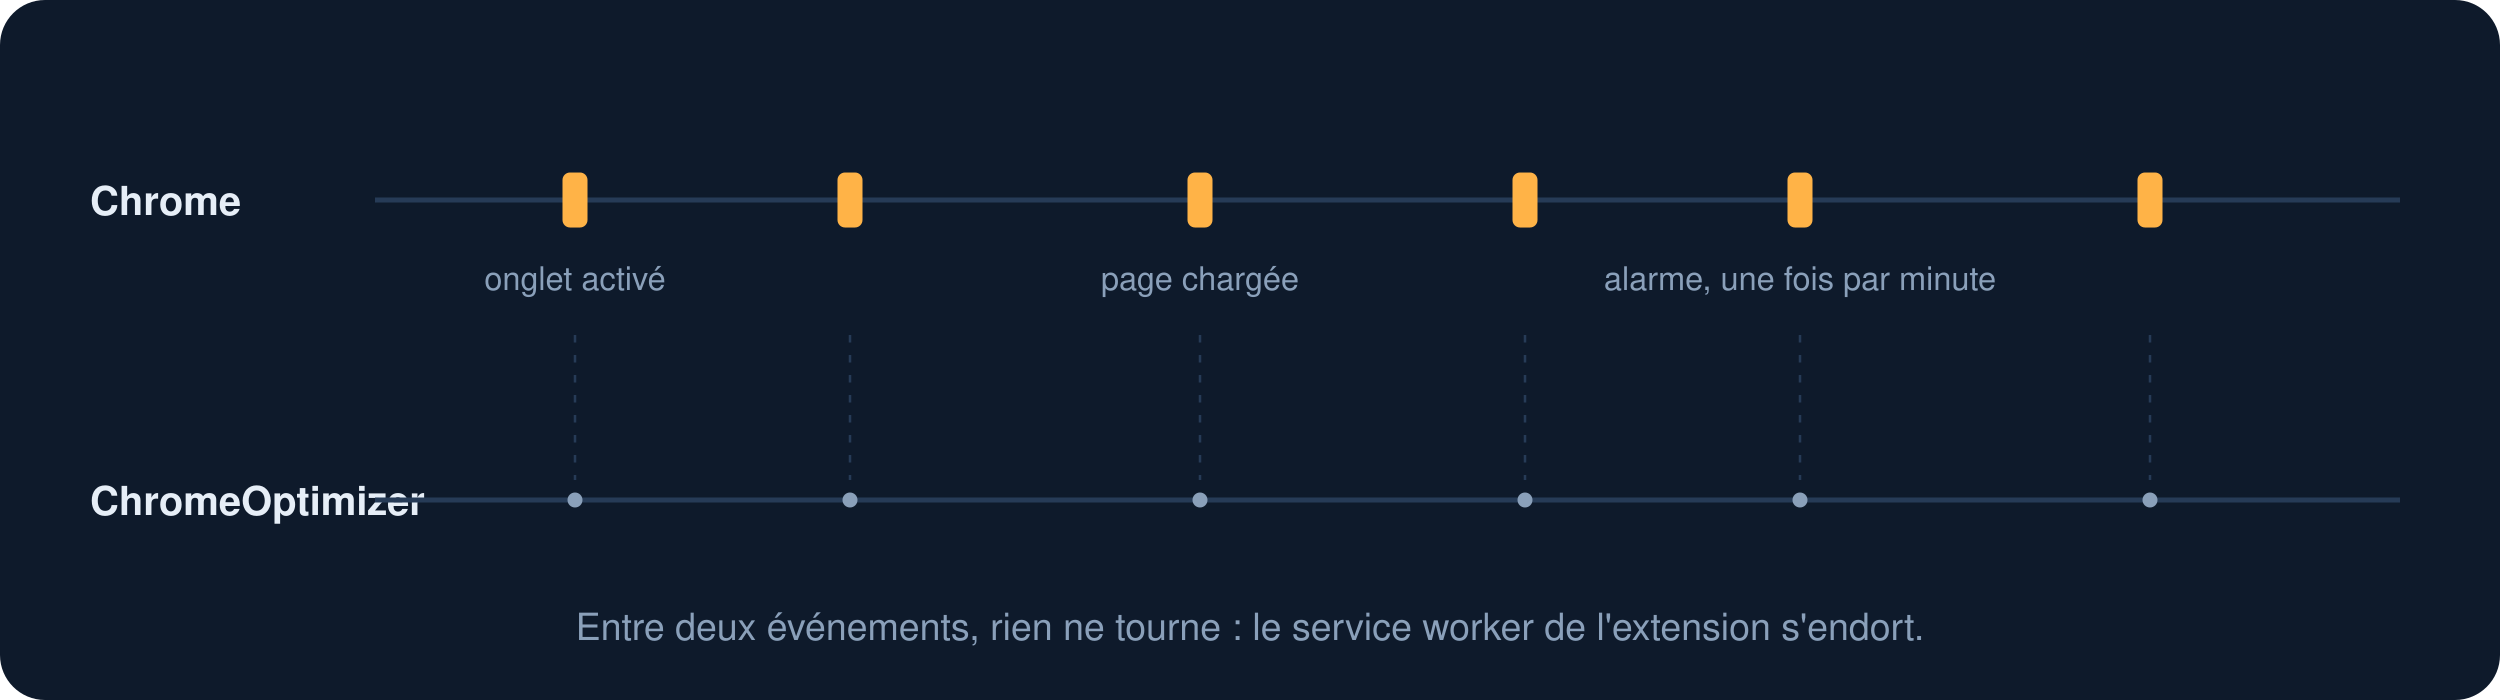
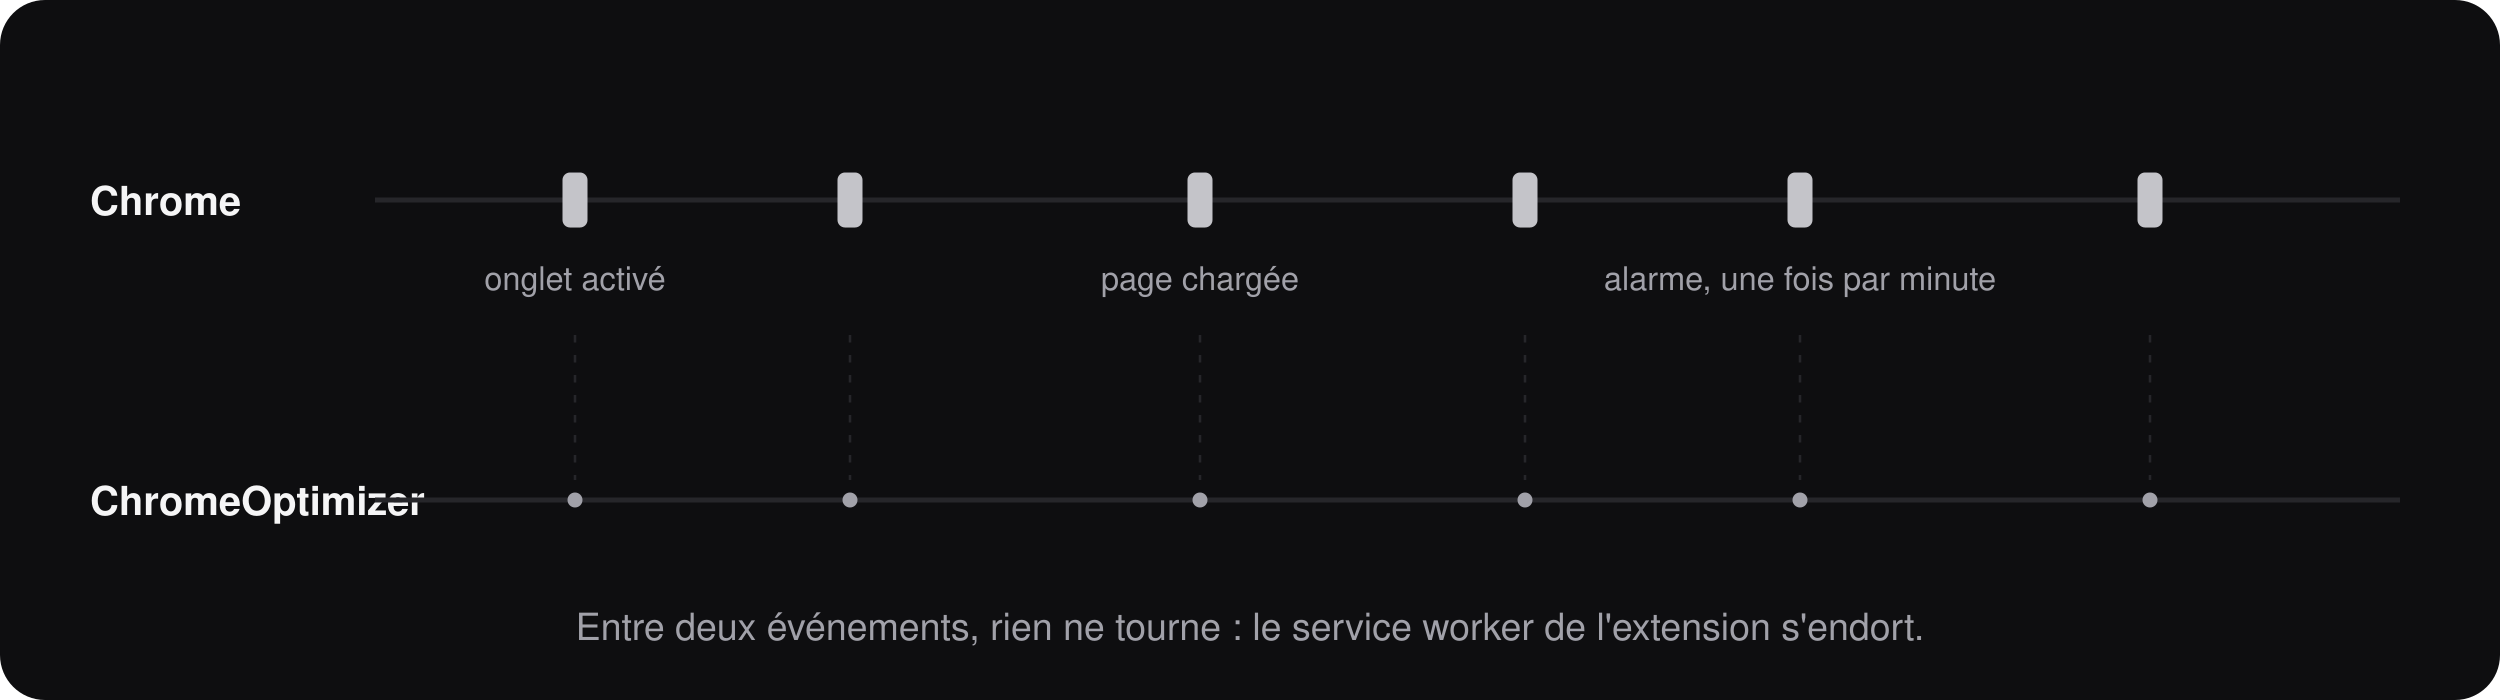
<svg xmlns="http://www.w3.org/2000/svg" viewBox="0 0 1000 280" width="1000" height="280" role="img" aria-labelledby="t d">
  <style>
text{font-family:"Segoe UI",system-ui,-apple-system,Helvetica,Arial,sans-serif}
.cursor{animation:sweep 8s linear infinite}
@keyframes sweep{0%{transform:translateX(0);opacity:0}3%{opacity:.55}97%{opacity:.55}100%{transform:translateX(810px);opacity:0}}
.blip{opacity:0;transform-box:fill-box;transform-origin:center;animation:blip 8s ease-out infinite}
@keyframes blip{0%{opacity:0;transform:scale(.4)}3%{opacity:1;transform:scale(1.8)}12%,100%{opacity:0;transform:scale(1)}}
@media (prefers-reduced-motion:reduce){.cursor,.blip{animation:none}.cursor{opacity:0}}
</style>
-   <rect width="1000" height="280" rx="18" fill="#0E1A2B" />
-   <text x="36" y="86" font-size="16" font-weight="700" fill="#E6EEF7">Chrome</text>
-   <line x1="150" y1="80" x2="960" y2="80" stroke="#263B57" stroke-width="2" />
-   <rect x="225" y="69" width="10" height="22" rx="3" fill="#FFB347" />
-   <rect x="335" y="69" width="10" height="22" rx="3" fill="#FFB347" />
-   <rect x="475" y="69" width="10" height="22" rx="3" fill="#FFB347" />
-   <rect x="605" y="69" width="10" height="22" rx="3" fill="#FFB347" />
-   <rect x="715" y="69" width="10" height="22" rx="3" fill="#FFB347" />
-   <rect x="855" y="69" width="10" height="22" rx="3" fill="#FFB347" />
-   <text x="230" y="116" font-size="13" fill="#8AA0BA" text-anchor="middle">onglet activé</text>
-   <text x="480" y="116" font-size="13" fill="#8AA0BA" text-anchor="middle">page chargée</text>
-   <text x="720" y="116" font-size="13" fill="#8AA0BA" text-anchor="middle">alarme, une fois par minute</text>
-   <line x1="230" y1="134" x2="230" y2="192" stroke="#263B57" stroke-dasharray="3 5" />
-   <line x1="340" y1="134" x2="340" y2="192" stroke="#263B57" stroke-dasharray="3 5" />
-   <line x1="480" y1="134" x2="480" y2="192" stroke="#263B57" stroke-dasharray="3 5" />
-   <line x1="610" y1="134" x2="610" y2="192" stroke="#263B57" stroke-dasharray="3 5" />
-   <line x1="720" y1="134" x2="720" y2="192" stroke="#263B57" stroke-dasharray="3 5" />
-   <line x1="860" y1="134" x2="860" y2="192" stroke="#263B57" stroke-dasharray="3 5" />
-   <text x="36" y="206" font-size="16" font-weight="700" fill="#E6EEF7">ChromeOptimizer</text>
-   <line x1="150" y1="200" x2="960" y2="200" stroke="#263B57" stroke-width="2" />
-   <circle cx="230" cy="200" r="3" fill="#8AA0BA" />
-   <circle class="blip" style="animation-delay:0.79s" cx="230" cy="200" r="7" fill="#3DD6F5" />
-   <circle cx="340" cy="200" r="3" fill="#8AA0BA" />
-   <circle class="blip" style="animation-delay:1.88s" cx="340" cy="200" r="7" fill="#3DD6F5" />
-   <circle cx="480" cy="200" r="3" fill="#8AA0BA" />
-   <circle class="blip" style="animation-delay:3.26s" cx="480" cy="200" r="7" fill="#3DD6F5" />
-   <circle cx="610" cy="200" r="3" fill="#8AA0BA" />
-   <circle class="blip" style="animation-delay:4.54s" cx="610" cy="200" r="7" fill="#3DD6F5" />
-   <circle cx="720" cy="200" r="3" fill="#8AA0BA" />
-   <circle class="blip" style="animation-delay:5.63s" cx="720" cy="200" r="7" fill="#3DD6F5" />
-   <circle cx="860" cy="200" r="3" fill="#8AA0BA" />
-   <circle class="blip" style="animation-delay:7.01s" cx="860" cy="200" r="7" fill="#3DD6F5" />
-   <line class="cursor" x1="150" y1="58" x2="150" y2="220" stroke="#3DD6F5" stroke-width="2" opacity="0" />
-   <text x="500" y="256" font-size="15" fill="#8AA0BA" text-anchor="middle">Entre deux événements, rien ne tourne : le service worker de l'extension s'endort.</text>
+   <rect width="1000" height="280" rx="18" fill="#0E0E10" />
+   <text x="36" y="86" font-size="16" font-weight="700" fill="#F5F5F6">Chrome</text>
+   <line x1="150" y1="80" x2="960" y2="80" stroke="#26262A" stroke-width="2" />
+   <rect x="225" y="69" width="10" height="22" rx="3" fill="#C4C4C9" />
+   <rect x="335" y="69" width="10" height="22" rx="3" fill="#C4C4C9" />
+   <rect x="475" y="69" width="10" height="22" rx="3" fill="#C4C4C9" />
+   <rect x="605" y="69" width="10" height="22" rx="3" fill="#C4C4C9" />
+   <rect x="715" y="69" width="10" height="22" rx="3" fill="#C4C4C9" />
+   <rect x="855" y="69" width="10" height="22" rx="3" fill="#C4C4C9" />
+   <text x="230" y="116" font-size="13" fill="#A1A1A9" text-anchor="middle">onglet activé</text>
+   <text x="480" y="116" font-size="13" fill="#A1A1A9" text-anchor="middle">page chargée</text>
+   <text x="720" y="116" font-size="13" fill="#A1A1A9" text-anchor="middle">alarme, une fois par minute</text>
+   <line x1="230" y1="134" x2="230" y2="192" stroke="#26262A" stroke-dasharray="3 5" />
+   <line x1="340" y1="134" x2="340" y2="192" stroke="#26262A" stroke-dasharray="3 5" />
+   <line x1="480" y1="134" x2="480" y2="192" stroke="#26262A" stroke-dasharray="3 5" />
+   <line x1="610" y1="134" x2="610" y2="192" stroke="#26262A" stroke-dasharray="3 5" />
+   <line x1="720" y1="134" x2="720" y2="192" stroke="#26262A" stroke-dasharray="3 5" />
+   <line x1="860" y1="134" x2="860" y2="192" stroke="#26262A" stroke-dasharray="3 5" />
+   <text x="36" y="206" font-size="16" font-weight="700" fill="#F5F5F6">ChromeOptimizer</text>
+   <line x1="150" y1="200" x2="960" y2="200" stroke="#26262A" stroke-width="2" />
+   <circle cx="230" cy="200" r="3" fill="#A1A1A9" />
+   <circle class="blip" style="animation-delay:0.79s" cx="230" cy="200" r="7" fill="#F5F5F6" />
+   <circle cx="340" cy="200" r="3" fill="#A1A1A9" />
+   <circle class="blip" style="animation-delay:1.88s" cx="340" cy="200" r="7" fill="#F5F5F6" />
+   <circle cx="480" cy="200" r="3" fill="#A1A1A9" />
+   <circle class="blip" style="animation-delay:3.26s" cx="480" cy="200" r="7" fill="#F5F5F6" />
+   <circle cx="610" cy="200" r="3" fill="#A1A1A9" />
+   <circle class="blip" style="animation-delay:4.54s" cx="610" cy="200" r="7" fill="#F5F5F6" />
+   <circle cx="720" cy="200" r="3" fill="#A1A1A9" />
+   <circle class="blip" style="animation-delay:5.63s" cx="720" cy="200" r="7" fill="#F5F5F6" />
+   <circle cx="860" cy="200" r="3" fill="#A1A1A9" />
+   <circle class="blip" style="animation-delay:7.01s" cx="860" cy="200" r="7" fill="#F5F5F6" />
+   <line class="cursor" x1="150" y1="58" x2="150" y2="220" stroke="#F5F5F6" stroke-width="2" opacity="0" />
+   <text x="500" y="256" font-size="15" fill="#A1A1A9" text-anchor="middle">Entre deux événements, rien ne tourne : le service worker de l'extension s'endort.</text>
</svg>
